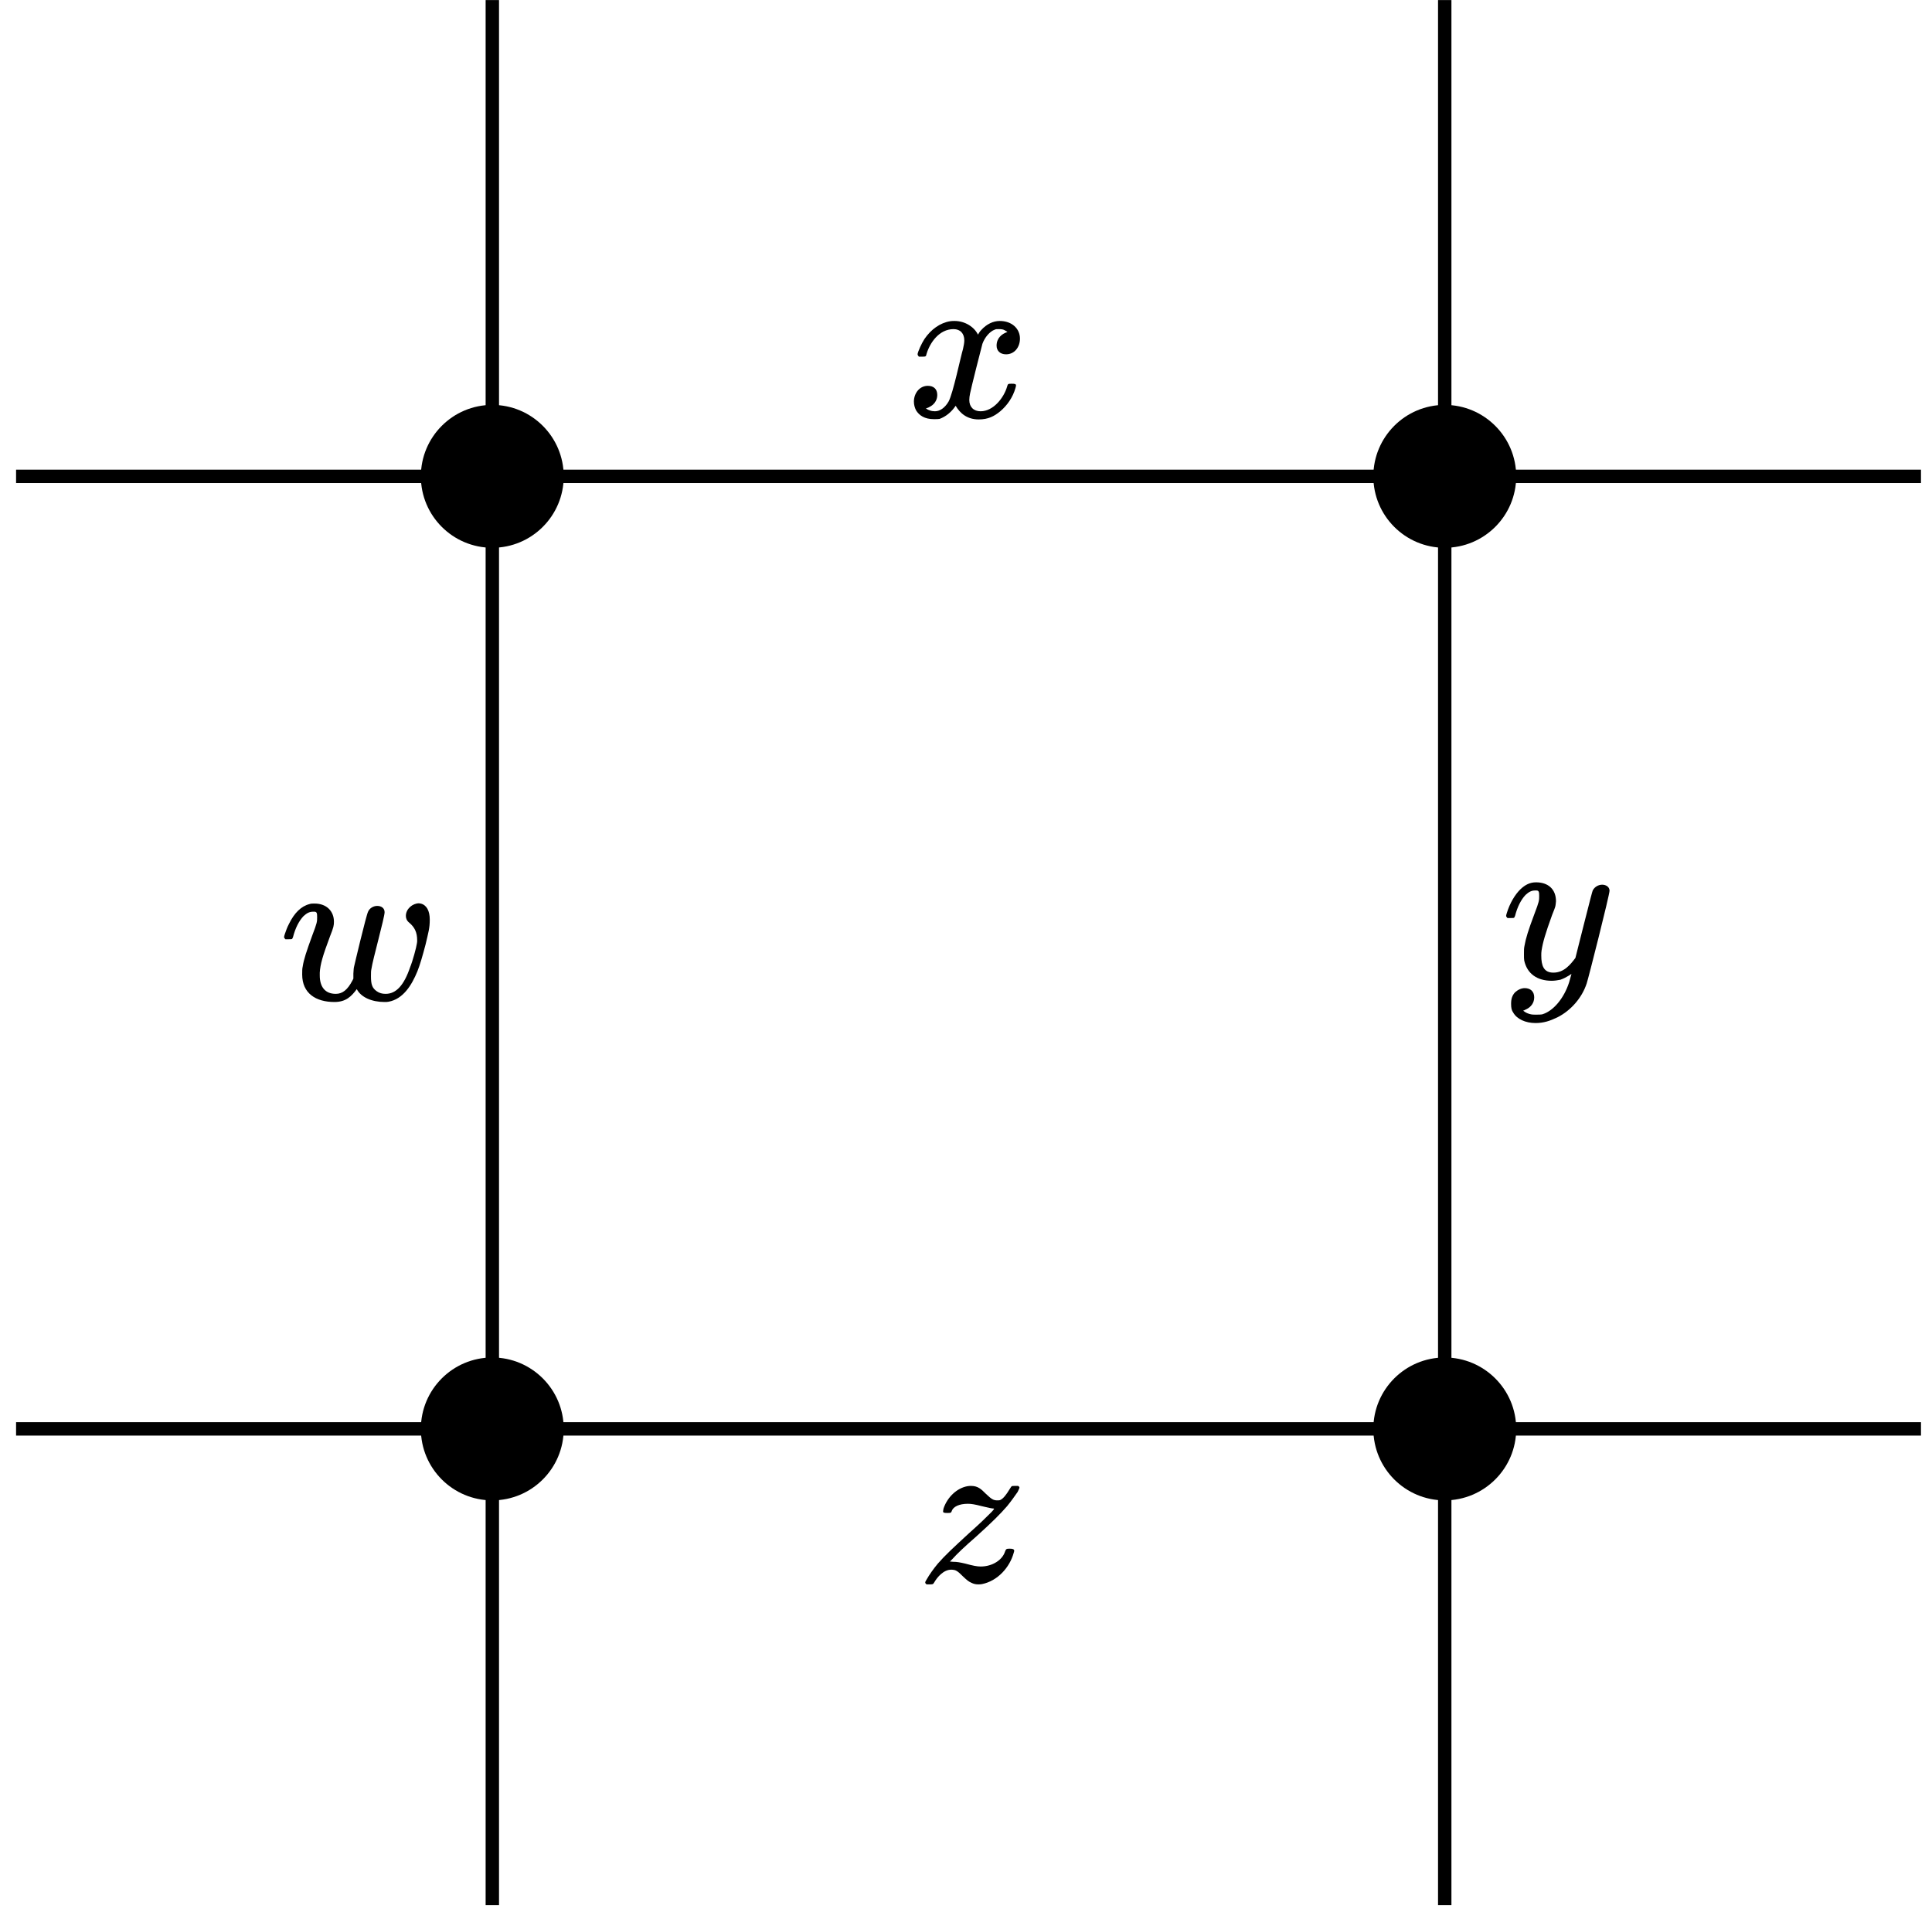
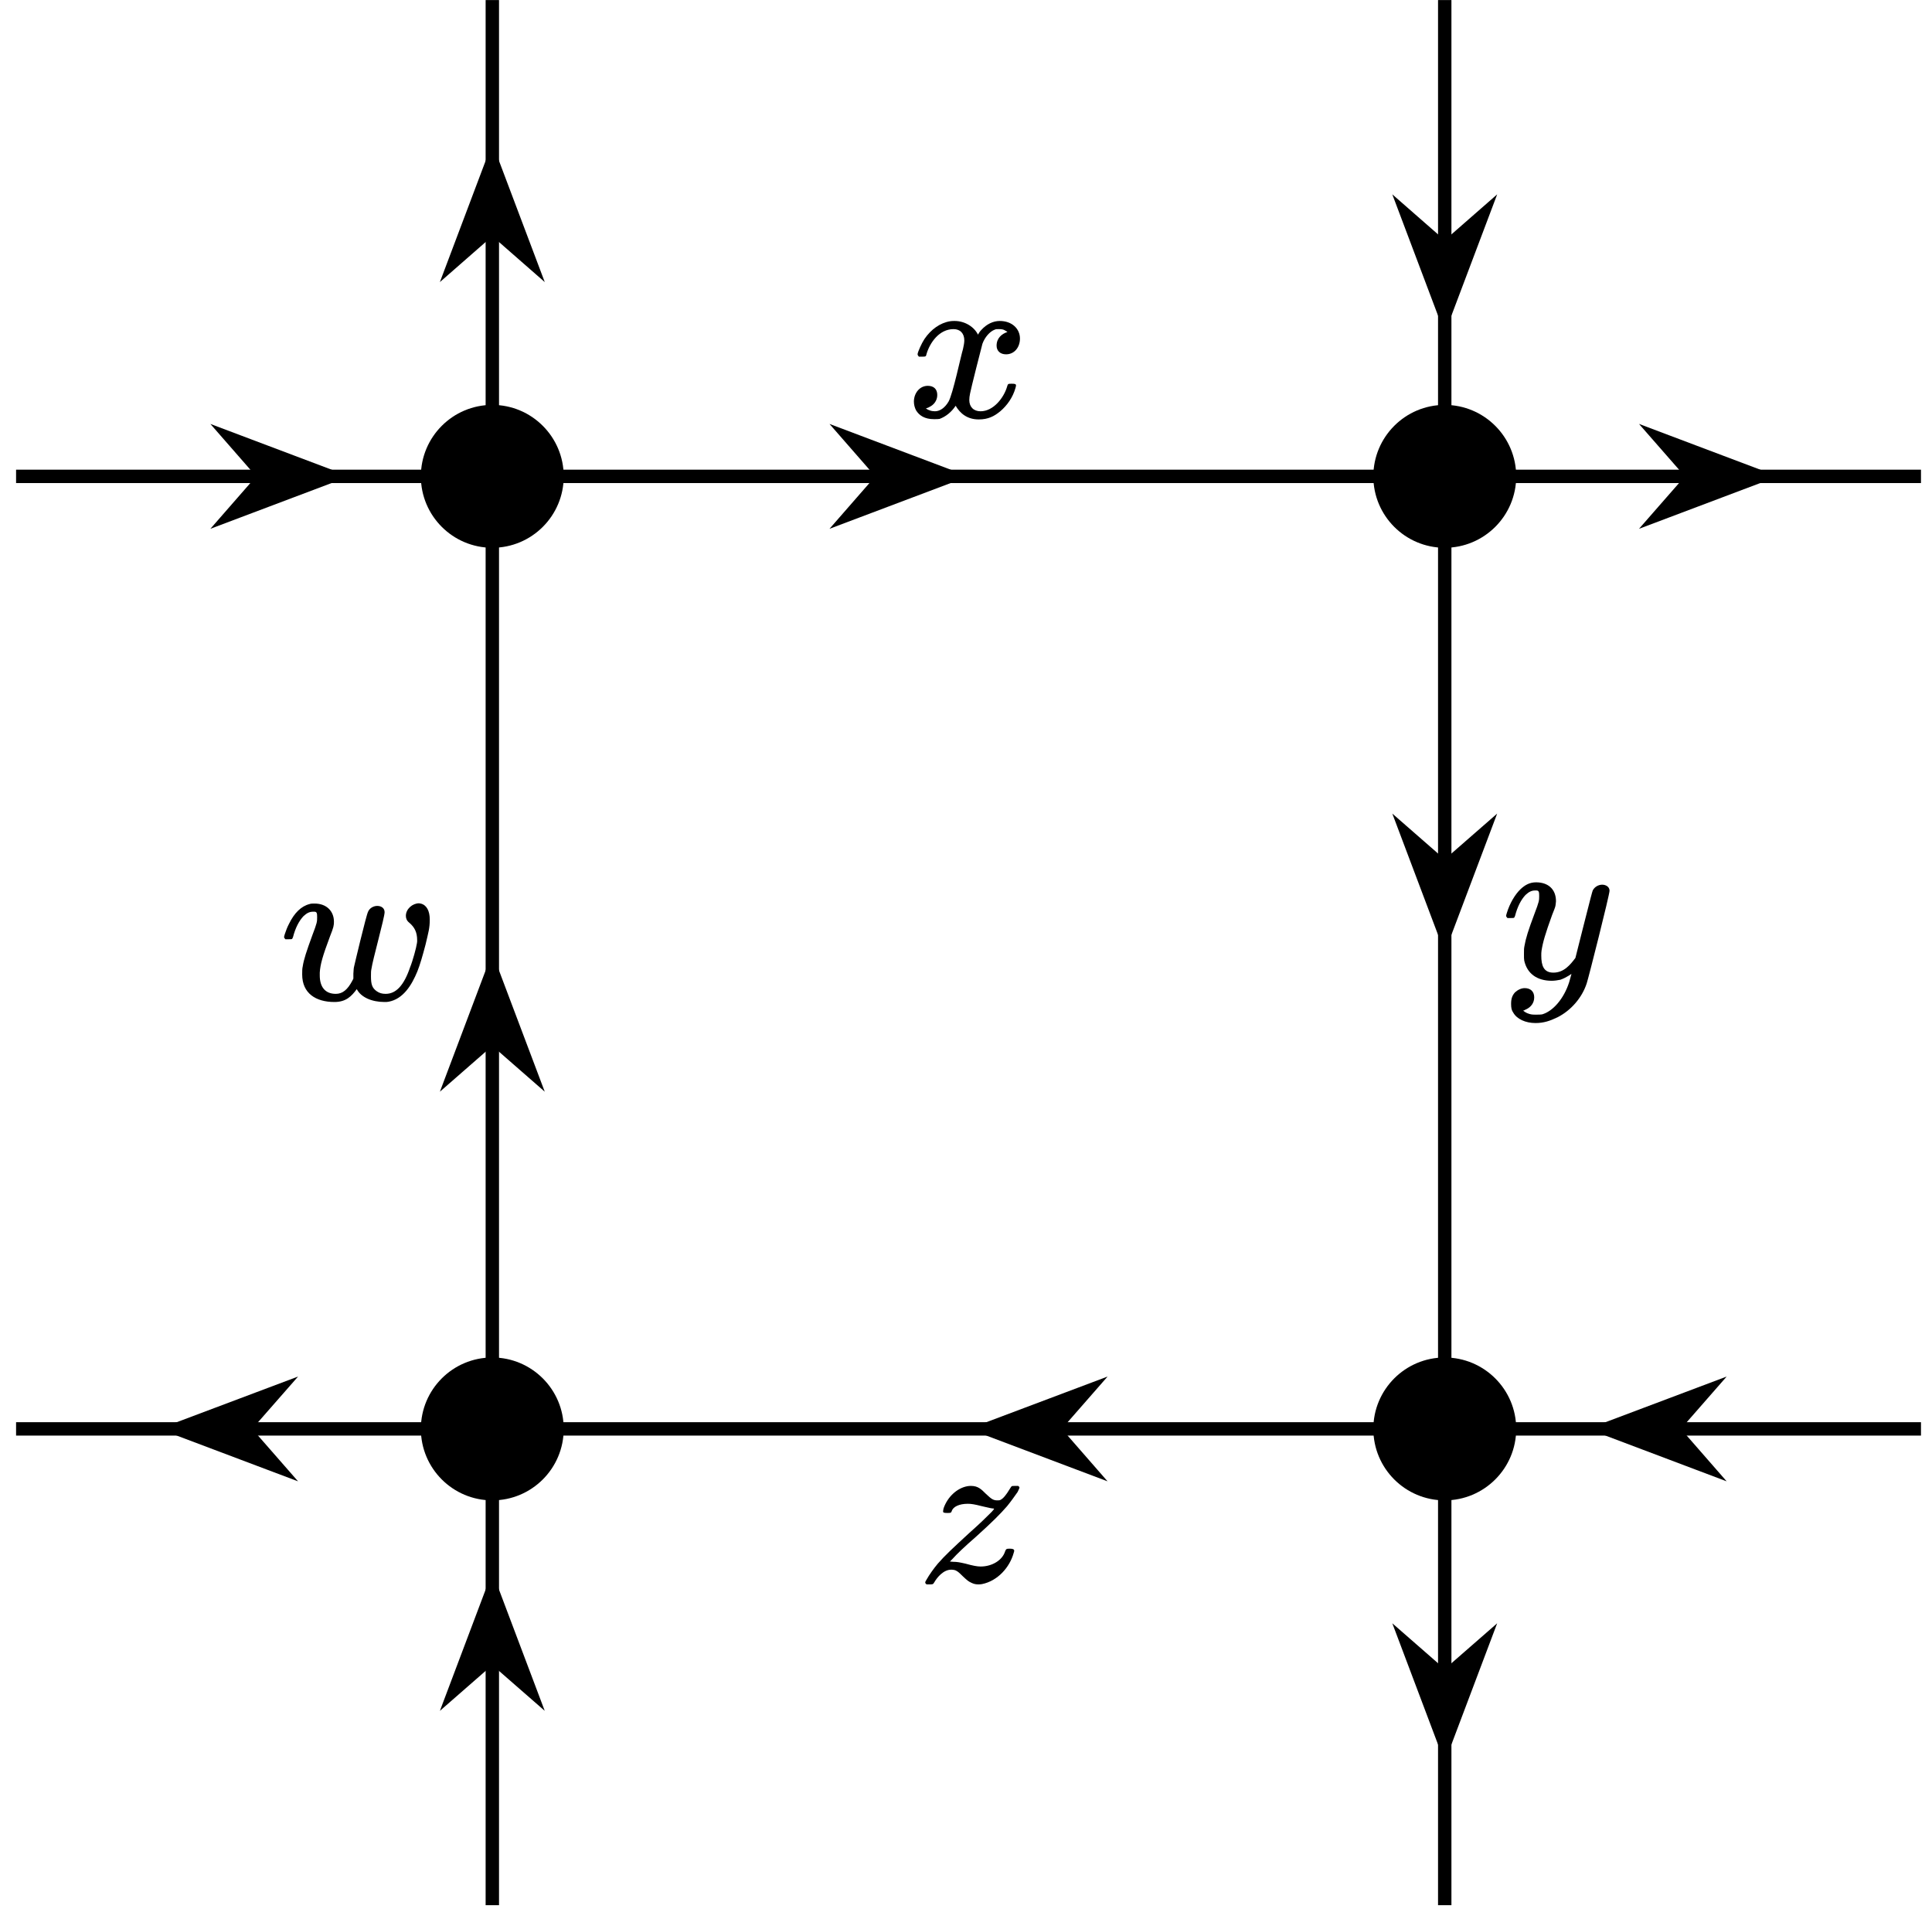
<svg xmlns="http://www.w3.org/2000/svg" xmlns:xlink="http://www.w3.org/1999/xlink" width="115pt" height="114pt" viewBox="0 0 115 114" version="1.1">
  <defs>
    <g>
      <symbol overflow="visible" id="glyph0-0">
        <path style="stroke:none;" d="M 0.641 0 L 2.594 0 L 2.594 -6.906 L 0.641 -6.906 Z M 1.297 -0.641 L 1.297 -6.25 L 1.938 -6.25 L 1.938 -0.641 Z M 1.297 -0.641 " />
      </symbol>
      <symbol overflow="visible" id="glyph0-1">
        <path style="stroke:none;" d="M 0.75 -3.594 L 0.938 -3.594 C 1.172 -3.594 1.172 -3.609 1.203 -3.75 C 1.406 -4.438 1.969 -5.234 2.812 -5.234 C 3.219 -5.234 3.453 -4.969 3.453 -4.562 C 3.453 -4.422 3.422 -4.266 3.375 -4.047 C 3.25 -3.656 2.781 -1.391 2.516 -0.922 C 2.297 -0.547 2 -0.344 1.703 -0.344 C 1.625 -0.344 1.469 -0.359 1.375 -0.406 C 1.312 -0.422 1.172 -0.5 1.172 -0.516 C 1.172 -0.516 1.203 -0.531 1.219 -0.531 C 1.25 -0.547 1.328 -0.562 1.391 -0.609 C 1.625 -0.719 1.844 -0.969 1.844 -1.312 C 1.844 -1.672 1.625 -1.859 1.281 -1.859 C 0.781 -1.859 0.453 -1.406 0.453 -0.922 C 0.453 -0.734 0.5 -0.562 0.578 -0.406 C 0.766 -0.094 1.094 0.125 1.641 0.125 C 1.844 0.125 1.859 0.125 1.984 0.109 C 2.359 -0.031 2.688 -0.297 2.938 -0.672 C 3.203 -0.219 3.625 0.141 4.312 0.141 C 4.875 0.141 5.234 -0.047 5.594 -0.344 C 6 -0.688 6.344 -1.172 6.5 -1.734 C 6.516 -1.797 6.531 -1.844 6.531 -1.875 C 6.531 -1.969 6.469 -1.984 6.281 -1.984 C 6.062 -1.984 6.047 -1.984 6 -1.812 C 5.812 -1.156 5.188 -0.344 4.422 -0.344 C 4.016 -0.344 3.75 -0.594 3.75 -1.016 C 3.75 -1.125 3.766 -1.266 3.797 -1.406 C 3.828 -1.609 4.484 -4.203 4.531 -4.359 C 4.672 -4.75 4.969 -5.094 5.266 -5.203 C 5.344 -5.234 5.359 -5.234 5.5 -5.234 C 5.672 -5.234 5.781 -5.219 5.875 -5.156 C 5.953 -5.109 6.016 -5.078 6.016 -5.062 C 5.688 -4.953 5.375 -4.703 5.375 -4.25 C 5.375 -3.938 5.594 -3.734 5.938 -3.734 C 6.438 -3.734 6.766 -4.156 6.766 -4.672 C 6.766 -5.25 6.297 -5.719 5.562 -5.719 C 5.172 -5.719 4.781 -5.531 4.469 -5.188 C 4.359 -5.078 4.328 -5 4.266 -4.906 C 4.047 -5.359 3.5 -5.719 2.875 -5.719 C 2.781 -5.719 2.688 -5.719 2.609 -5.703 C 2.016 -5.609 1.469 -5.219 1.078 -4.641 C 0.906 -4.375 0.703 -3.922 0.672 -3.75 C 0.672 -3.672 0.719 -3.641 0.75 -3.594 Z M 0.75 -3.594 " />
      </symbol>
      <symbol overflow="visible" id="glyph0-2">
        <path style="stroke:none;" d="M 5.984 -5.578 C 5.766 -5.578 5.531 -5.453 5.422 -5.234 C 5.391 -5.156 5.297 -4.812 4.891 -3.203 C 4.625 -2.125 4.391 -1.25 4.391 -1.219 C 4.094 -0.828 3.719 -0.344 3.078 -0.344 C 2.5 -0.344 2.359 -0.766 2.359 -1.359 C 2.359 -1.469 2.359 -1.547 2.375 -1.656 C 2.453 -2.156 2.594 -2.641 3 -3.766 C 3.109 -4.031 3.203 -4.281 3.203 -4.328 C 3.219 -4.375 3.219 -4.484 3.234 -4.594 C 3.234 -5.312 2.766 -5.719 2.047 -5.719 C 1.672 -5.719 1.391 -5.562 1.125 -5.312 C 0.797 -5 0.484 -4.469 0.312 -3.906 C 0.281 -3.812 0.266 -3.75 0.266 -3.719 C 0.266 -3.672 0.328 -3.625 0.344 -3.594 L 0.531 -3.594 C 0.781 -3.594 0.734 -3.594 0.797 -3.719 C 0.938 -4.266 1.156 -4.688 1.422 -4.969 C 1.625 -5.156 1.781 -5.234 2 -5.234 L 2.062 -5.234 C 2.219 -5.234 2.234 -5.141 2.234 -4.906 C 2.234 -4.641 2.234 -4.578 1.953 -3.844 C 1.578 -2.844 1.438 -2.391 1.359 -1.938 C 1.328 -1.781 1.328 -1.719 1.328 -1.469 C 1.328 -1.234 1.328 -1.156 1.344 -1.062 C 1.516 -0.281 2.109 0.141 2.984 0.141 C 3.156 0.141 3.344 0.109 3.5 0.078 C 3.891 -0.062 4.156 -0.281 4.156 -0.266 C 4.156 -0.266 4.047 0.109 4.016 0.234 C 3.703 1.203 3.062 1.953 2.406 2.141 C 2.297 2.156 2.234 2.156 2.078 2.156 L 1.969 2.156 C 1.812 2.156 1.703 2.141 1.547 2.078 C 1.453 2.047 1.297 1.938 1.281 1.922 C 1.281 1.922 1.297 1.906 1.328 1.906 C 1.344 1.891 1.422 1.859 1.484 1.828 C 1.734 1.703 1.938 1.469 1.938 1.125 C 1.938 0.766 1.703 0.578 1.375 0.578 C 1.172 0.578 0.969 0.672 0.797 0.828 C 0.625 1.016 0.562 1.219 0.562 1.516 C 0.562 1.75 0.594 1.906 0.688 2.031 C 0.906 2.422 1.422 2.656 2.016 2.656 C 2.5 2.656 2.875 2.531 3.328 2.312 C 4.125 1.906 4.781 1.156 5.062 0.297 C 5.156 0.031 6.422 -4.969 6.422 -5.219 C 6.422 -5.453 6.203 -5.578 5.984 -5.578 Z M 5.984 -5.578 " />
      </symbol>
      <symbol overflow="visible" id="glyph0-3">
        <path style="stroke:none;" d="M 0.531 0.141 L 0.703 0.141 C 0.891 0.141 0.922 0.141 0.984 0.031 C 1.172 -0.297 1.547 -0.734 2 -0.734 C 2.078 -0.734 2.234 -0.719 2.297 -0.672 C 2.391 -0.625 2.469 -0.562 2.688 -0.344 C 2.953 -0.094 3.031 -0.031 3.203 0.047 C 3.328 0.109 3.453 0.141 3.594 0.141 C 3.672 0.141 3.75 0.141 3.828 0.125 C 4.766 -0.062 5.484 -0.875 5.719 -1.734 C 5.734 -1.781 5.75 -1.828 5.75 -1.859 C 5.75 -1.953 5.656 -1.984 5.484 -1.984 C 5.281 -1.984 5.266 -1.969 5.203 -1.812 C 5.047 -1.312 4.453 -0.922 3.75 -0.922 C 3.547 -0.922 3.297 -0.969 2.844 -1.094 C 2.5 -1.172 2.344 -1.203 2.109 -1.203 L 1.922 -1.219 L 2.078 -1.375 C 2.344 -1.672 2.766 -2.078 3.484 -2.703 C 4.453 -3.578 4.906 -4.031 5.328 -4.516 C 5.547 -4.781 5.812 -5.156 5.953 -5.359 C 6.016 -5.5 6.062 -5.578 6.062 -5.625 C 6.062 -5.656 6.016 -5.703 5.984 -5.719 L 5.812 -5.719 C 5.562 -5.719 5.609 -5.719 5.5 -5.562 C 5.266 -5.172 5.094 -4.969 4.938 -4.891 C 4.875 -4.859 4.844 -4.859 4.75 -4.859 C 4.516 -4.859 4.406 -4.922 4.062 -5.25 C 3.797 -5.516 3.594 -5.719 3.188 -5.719 C 3.109 -5.719 3.047 -5.719 2.969 -5.703 C 2.344 -5.594 1.781 -5.062 1.547 -4.391 C 1.531 -4.312 1.516 -4.25 1.516 -4.203 C 1.516 -4.125 1.578 -4.109 1.781 -4.109 C 2 -4.109 1.984 -4.125 2.031 -4.219 C 2.109 -4.484 2.484 -4.656 2.984 -4.656 C 3.188 -4.656 3.391 -4.625 3.812 -4.516 C 4.203 -4.422 4.422 -4.375 4.5 -4.375 C 4.578 -4.375 4.578 -4.359 4.406 -4.172 C 4.125 -3.891 3.75 -3.516 3.062 -2.906 C 2.078 -2 1.625 -1.578 1.203 -1.094 C 0.953 -0.797 0.688 -0.422 0.531 -0.141 C 0.484 -0.062 0.453 -0.016 0.453 0.031 C 0.453 0.078 0.5 0.109 0.531 0.141 Z M 0.531 0.141 " />
      </symbol>
      <symbol overflow="visible" id="glyph0-4">
        <path style="stroke:none;" d="M 5.812 -5.578 C 5.594 -5.578 5.359 -5.453 5.266 -5.234 C 5.156 -5.031 4.438 -2 4.438 -1.984 C 4.406 -1.875 4.406 -1.75 4.391 -1.547 L 4.391 -1.25 L 4.328 -1.125 C 4.047 -0.594 3.75 -0.344 3.344 -0.344 C 2.703 -0.344 2.391 -0.766 2.391 -1.438 L 2.391 -1.609 C 2.422 -2.109 2.562 -2.594 3 -3.766 C 3.219 -4.312 3.234 -4.422 3.234 -4.641 C 3.234 -5.25 2.812 -5.719 2.078 -5.719 C 1.969 -5.719 1.859 -5.719 1.781 -5.688 C 1.281 -5.562 0.875 -5.156 0.562 -4.516 C 0.438 -4.281 0.391 -4.125 0.312 -3.906 C 0.281 -3.812 0.266 -3.75 0.266 -3.719 C 0.266 -3.672 0.328 -3.625 0.344 -3.594 L 0.531 -3.594 C 0.781 -3.594 0.734 -3.594 0.797 -3.719 C 0.938 -4.266 1.156 -4.688 1.422 -4.969 C 1.625 -5.156 1.781 -5.234 2 -5.234 L 2.062 -5.234 C 2.219 -5.234 2.234 -5.141 2.234 -4.906 C 2.234 -4.641 2.234 -4.578 1.953 -3.844 C 1.594 -2.859 1.438 -2.391 1.375 -1.969 C 1.344 -1.859 1.344 -1.672 1.344 -1.5 C 1.344 -0.375 2.156 0.141 3.266 0.141 C 3.953 0.141 4.281 -0.203 4.594 -0.625 C 4.844 -0.141 5.484 0.141 6.25 0.141 C 6.328 0.141 6.406 0.141 6.484 0.125 C 7.344 -0.031 7.859 -0.844 8.203 -1.688 C 8.359 -2.078 8.516 -2.625 8.688 -3.281 C 8.859 -4.016 8.938 -4.25 8.938 -4.766 C 8.938 -5.281 8.75 -5.641 8.391 -5.719 C 8.359 -5.719 8.328 -5.734 8.297 -5.734 C 7.922 -5.734 7.516 -5.406 7.516 -4.984 C 7.516 -4.828 7.578 -4.688 7.719 -4.578 C 8.031 -4.312 8.188 -4.016 8.188 -3.531 C 8.188 -3.469 8.188 -3.406 8.172 -3.344 C 8.141 -3.109 7.922 -2.297 7.766 -1.922 C 7.406 -0.859 6.938 -0.344 6.312 -0.344 C 6.094 -0.344 5.938 -0.391 5.781 -0.5 C 5.516 -0.688 5.438 -0.891 5.438 -1.391 C 5.438 -1.625 5.438 -1.703 5.469 -1.844 C 5.531 -2.328 6.25 -4.891 6.25 -5.203 C 6.25 -5.453 6.047 -5.578 5.812 -5.578 Z M 5.812 -5.578 " />
      </symbol>
    </g>
  </defs>
  <g id="surface1">
    <path style=" stroke:none;fill-rule:nonzero;fill:rgb(0%,0%,0%);fill-opacity:1;" d="M 33.555 28.352 C 33.555 26.004 31.652 24.098 29.305 24.098 C 26.953 24.098 25.051 26.004 25.051 28.352 C 25.051 30.699 26.953 32.602 29.305 32.602 C 31.652 32.602 33.555 30.699 33.555 28.352 Z M 33.555 28.352 " />
    <path style=" stroke:none;fill-rule:nonzero;fill:rgb(0%,0%,0%);fill-opacity:1;" d="M 90.25 28.352 C 90.25 26.004 88.344 24.098 85.996 24.098 C 83.648 24.098 81.746 26.004 81.746 28.352 C 81.746 30.699 83.648 32.602 85.996 32.602 C 88.344 32.602 90.25 30.699 90.25 28.352 Z M 90.25 28.352 " />
    <path style=" stroke:none;fill-rule:nonzero;fill:rgb(0%,0%,0%);fill-opacity:1;" d="M 90.25 85.043 C 90.25 82.695 88.344 80.793 85.996 80.793 C 83.648 80.793 81.746 82.695 81.746 85.043 C 81.746 87.395 83.648 89.297 85.996 89.297 C 88.344 89.297 90.25 87.395 90.25 85.043 Z M 90.25 85.043 " />
    <path style=" stroke:none;fill-rule:nonzero;fill:rgb(0%,0%,0%);fill-opacity:1;" d="M 33.555 85.043 C 33.555 82.695 31.652 80.793 29.305 80.793 C 26.953 80.793 25.051 82.695 25.051 85.043 C 25.051 87.395 26.953 89.297 29.305 89.297 C 31.652 89.297 33.555 87.395 33.555 85.043 Z M 33.555 85.043 " />
    <path style="fill:none;stroke-width:0.797;stroke-linecap:butt;stroke-linejoin:miter;stroke:rgb(0%,0%,0%);stroke-opacity:1;stroke-miterlimit:10;" d="M -28.345 28.346 L 28.346 28.346 " transform="matrix(1,0,0,-1,57.65,56.698)" />
+     <path style="fill-rule:nonzero;fill:rgb(0%,0%,0%);fill-opacity:1;stroke-width:0.797;stroke-linecap:butt;stroke-linejoin:miter;stroke:rgb(0%,0%,0%);stroke-opacity:1;stroke-miterlimit:10;" d="M 7.085 -0 L 1.288 2.187 L 3.198 -0 L 1.288 -2.188 Z M 7.085 -0 " transform="matrix(1,0,0,-1,49.43072,28.3512)" />
    <g style="fill:rgb(0%,0%,0%);fill-opacity:1;">
      <use xlink:href="#glyph0-1" x="53.946" y="24.822" />
    </g>
    <path style="fill:none;stroke-width:0.797;stroke-linecap:butt;stroke-linejoin:miter;stroke:rgb(0%,0%,0%);stroke-opacity:1;stroke-miterlimit:10;" d="M 28.346 28.346 L 28.346 -28.345 " transform="matrix(1,0,0,-1,57.65,56.698)" />
+     <path style="fill-rule:nonzero;fill:rgb(0%,0%,0%);fill-opacity:1;stroke-width:0.797;stroke-linecap:butt;stroke-linejoin:miter;stroke:rgb(0%,0%,0%);stroke-opacity:1;stroke-miterlimit:10;" d="M 7.084 -0.001 L 1.287 2.187 L 3.197 -0.001 L 1.287 -2.188 Z M 7.084 -0.001 " transform="matrix(0,1,1,0,85.9968,48.47872)" />
    <g style="fill:rgb(0%,0%,0%);fill-opacity:1;">
      <use xlink:href="#glyph0-2" x="89.384" y="58.232" />
    </g>
    <path style="fill:none;stroke-width:0.797;stroke-linecap:butt;stroke-linejoin:miter;stroke:rgb(0%,0%,0%);stroke-opacity:1;stroke-miterlimit:10;" d="M 28.346 -28.345 L -28.345 -28.345 " transform="matrix(1,0,0,-1,57.65,56.698)" />
+     <path style="fill-rule:nonzero;fill:rgb(0%,0%,0%);fill-opacity:1;stroke-width:0.797;stroke-linecap:butt;stroke-linejoin:miter;stroke:rgb(0%,0%,0%);stroke-opacity:1;stroke-miterlimit:10;" d="M 7.084 -0.002 L 1.287 2.186 L 3.197 -0.002 L 1.287 -2.185 Z M 7.084 -0.002 " transform="matrix(-1,0,0,1,65.86928,85.0448)" />
    <g style="fill:rgb(0%,0%,0%);fill-opacity:1;">
      <use xlink:href="#glyph0-3" x="54.62" y="94.156" />
    </g>
    <path style="fill:none;stroke-width:0.797;stroke-linecap:butt;stroke-linejoin:miter;stroke:rgb(0%,0%,0%);stroke-opacity:1;stroke-miterlimit:10;" d="M -28.345 -28.345 L -28.345 28.346 " transform="matrix(1,0,0,-1,57.65,56.698)" />
+     <path style="fill-rule:nonzero;fill:rgb(0%,0%,0%);fill-opacity:1;stroke-width:0.797;stroke-linecap:butt;stroke-linejoin:miter;stroke:rgb(0%,0%,0%);stroke-opacity:1;stroke-miterlimit:10;" d="M 7.085 -0.001 L 1.288 2.186 L 3.199 -0.001 L 1.288 -2.189 Z M 7.085 -0.001 " transform="matrix(0,-1,-1,0,29.3032,64.91728)" />
    <g style="fill:rgb(0%,0%,0%);fill-opacity:1;">
      <use xlink:href="#glyph0-4" x="16.643" y="59.495" />
    </g>
    <path style="fill:none;stroke-width:0.797;stroke-linecap:butt;stroke-linejoin:miter;stroke:rgb(0%,0%,0%);stroke-opacity:1;stroke-miterlimit:10;" d="M -28.345 28.346 L -56.693 28.346 " transform="matrix(1,0,0,-1,57.65,56.698)" />
+     <path style="fill-rule:nonzero;fill:rgb(0%,0%,0%);fill-opacity:1;stroke-width:0.797;stroke-linecap:butt;stroke-linejoin:miter;stroke:rgb(0%,0%,0%);stroke-opacity:1;stroke-miterlimit:10;" d="M 7.084 0 L 1.287 2.188 L 3.198 0 L 1.287 -2.187 Z M 7.084 0 " transform="matrix(1,0,0,1,12.57981,28.3512)" />
    <path style="fill:none;stroke-width:0.797;stroke-linecap:butt;stroke-linejoin:miter;stroke:rgb(0%,0%,0%);stroke-opacity:1;stroke-miterlimit:10;" d="M -28.345 28.346 L -28.345 56.694 " transform="matrix(1,0,0,-1,57.65,56.698)" />
+     <path style="fill-rule:nonzero;fill:rgb(0%,0%,0%);fill-opacity:1;stroke-width:0.797;stroke-linecap:butt;stroke-linejoin:miter;stroke:rgb(0%,0%,0%);stroke-opacity:1;stroke-miterlimit:10;" d="M 7.083 -0.001 L 1.286 2.186 L 3.2 -0.001 L 1.286 -2.189 Z M 7.083 -0.001 " transform="matrix(0,-1,-1,0,29.3032,16.72783)" />
    <path style="fill:none;stroke-width:0.797;stroke-linecap:butt;stroke-linejoin:miter;stroke:rgb(0%,0%,0%);stroke-opacity:1;stroke-miterlimit:10;" d="M 28.346 28.346 L 56.694 28.346 " transform="matrix(1,0,0,-1,57.65,56.698)" />
+     <path style="fill-rule:nonzero;fill:rgb(0%,0%,0%);fill-opacity:1;stroke-width:0.797;stroke-linecap:butt;stroke-linejoin:miter;stroke:rgb(0%,0%,0%);stroke-opacity:1;stroke-miterlimit:10;" d="M 7.083 -0 L 1.286 2.187 L 3.2 -0 L 1.286 -2.188 Z M 7.083 -0 " transform="matrix(1,0,0,-1,97.62017,28.3512)" />
    <path style="fill:none;stroke-width:0.797;stroke-linecap:butt;stroke-linejoin:miter;stroke:rgb(0%,0%,0%);stroke-opacity:1;stroke-miterlimit:10;" d="M 28.346 28.346 L 28.346 56.694 " transform="matrix(1,0,0,-1,57.65,56.698)" />
+     <path style="fill-rule:nonzero;fill:rgb(0%,0%,0%);fill-opacity:1;stroke-width:0.797;stroke-linecap:butt;stroke-linejoin:miter;stroke:rgb(0%,0%,0%);stroke-opacity:1;stroke-miterlimit:10;" d="M 7.083 0.001 L 1.286 2.188 L 3.2 0.001 L 1.286 -2.187 Z M 7.083 0.001 " transform="matrix(0,1,-1,0,85.9968,11.62781)" />
    <path style="fill:none;stroke-width:0.797;stroke-linecap:butt;stroke-linejoin:miter;stroke:rgb(0%,0%,0%);stroke-opacity:1;stroke-miterlimit:10;" d="M 28.346 -28.345 L 56.694 -28.345 " transform="matrix(1,0,0,-1,57.65,56.698)" />
+     <path style="fill-rule:nonzero;fill:rgb(0%,0%,0%);fill-opacity:1;stroke-width:0.797;stroke-linecap:butt;stroke-linejoin:miter;stroke:rgb(0%,0%,0%);stroke-opacity:1;stroke-miterlimit:10;" d="M 7.083 0.002 L 1.287 2.185 L 3.197 0.002 L 1.287 -2.186 Z M 7.083 0.002 " transform="matrix(-1,0,0,-1,102.7202,85.0448)" />
    <path style="fill:none;stroke-width:0.797;stroke-linecap:butt;stroke-linejoin:miter;stroke:rgb(0%,0%,0%);stroke-opacity:1;stroke-miterlimit:10;" d="M 28.346 -28.345 L 28.346 -56.693 " transform="matrix(1,0,0,-1,57.65,56.698)" />
+     <path style="fill-rule:nonzero;fill:rgb(0%,0%,0%);fill-opacity:1;stroke-width:0.797;stroke-linecap:butt;stroke-linejoin:miter;stroke:rgb(0%,0%,0%);stroke-opacity:1;stroke-miterlimit:10;" d="M 7.086 -0.001 L 1.289 2.187 L 3.199 -0.001 L 1.289 -2.188 Z M 7.086 -0.001 " transform="matrix(0,1,1,0,85.9968,96.66817)" />
    <path style="fill:none;stroke-width:0.797;stroke-linecap:butt;stroke-linejoin:miter;stroke:rgb(0%,0%,0%);stroke-opacity:1;stroke-miterlimit:10;" d="M -28.345 -28.345 L -56.693 -28.345 " transform="matrix(1,0,0,-1,57.65,56.698)" />
+     <path style="fill-rule:nonzero;fill:rgb(0%,0%,0%);fill-opacity:1;stroke-width:0.797;stroke-linecap:butt;stroke-linejoin:miter;stroke:rgb(0%,0%,0%);stroke-opacity:1;stroke-miterlimit:10;" d="M 7.086 -0.002 L 1.285 2.186 L 3.199 -0.002 L 1.285 -2.185 Z M 7.086 -0.002 " transform="matrix(-1,0,0,1,17.67983,85.0448)" />
    <path style="fill:none;stroke-width:0.797;stroke-linecap:butt;stroke-linejoin:miter;stroke:rgb(0%,0%,0%);stroke-opacity:1;stroke-miterlimit:10;" d="M -28.345 -28.345 L -28.345 -56.693 " transform="matrix(1,0,0,-1,57.65,56.698)" />
+     <path style="fill-rule:nonzero;fill:rgb(0%,0%,0%);fill-opacity:1;stroke-width:0.797;stroke-linecap:butt;stroke-linejoin:miter;stroke:rgb(0%,0%,0%);stroke-opacity:1;stroke-miterlimit:10;" d="M 7.085 0.001 L 1.288 2.189 L 3.198 0.001 L 1.288 -2.186 Z M 7.085 0.001 " transform="matrix(0,-1,1,0,29.3032,101.7682)" />
  </g>
</svg>
